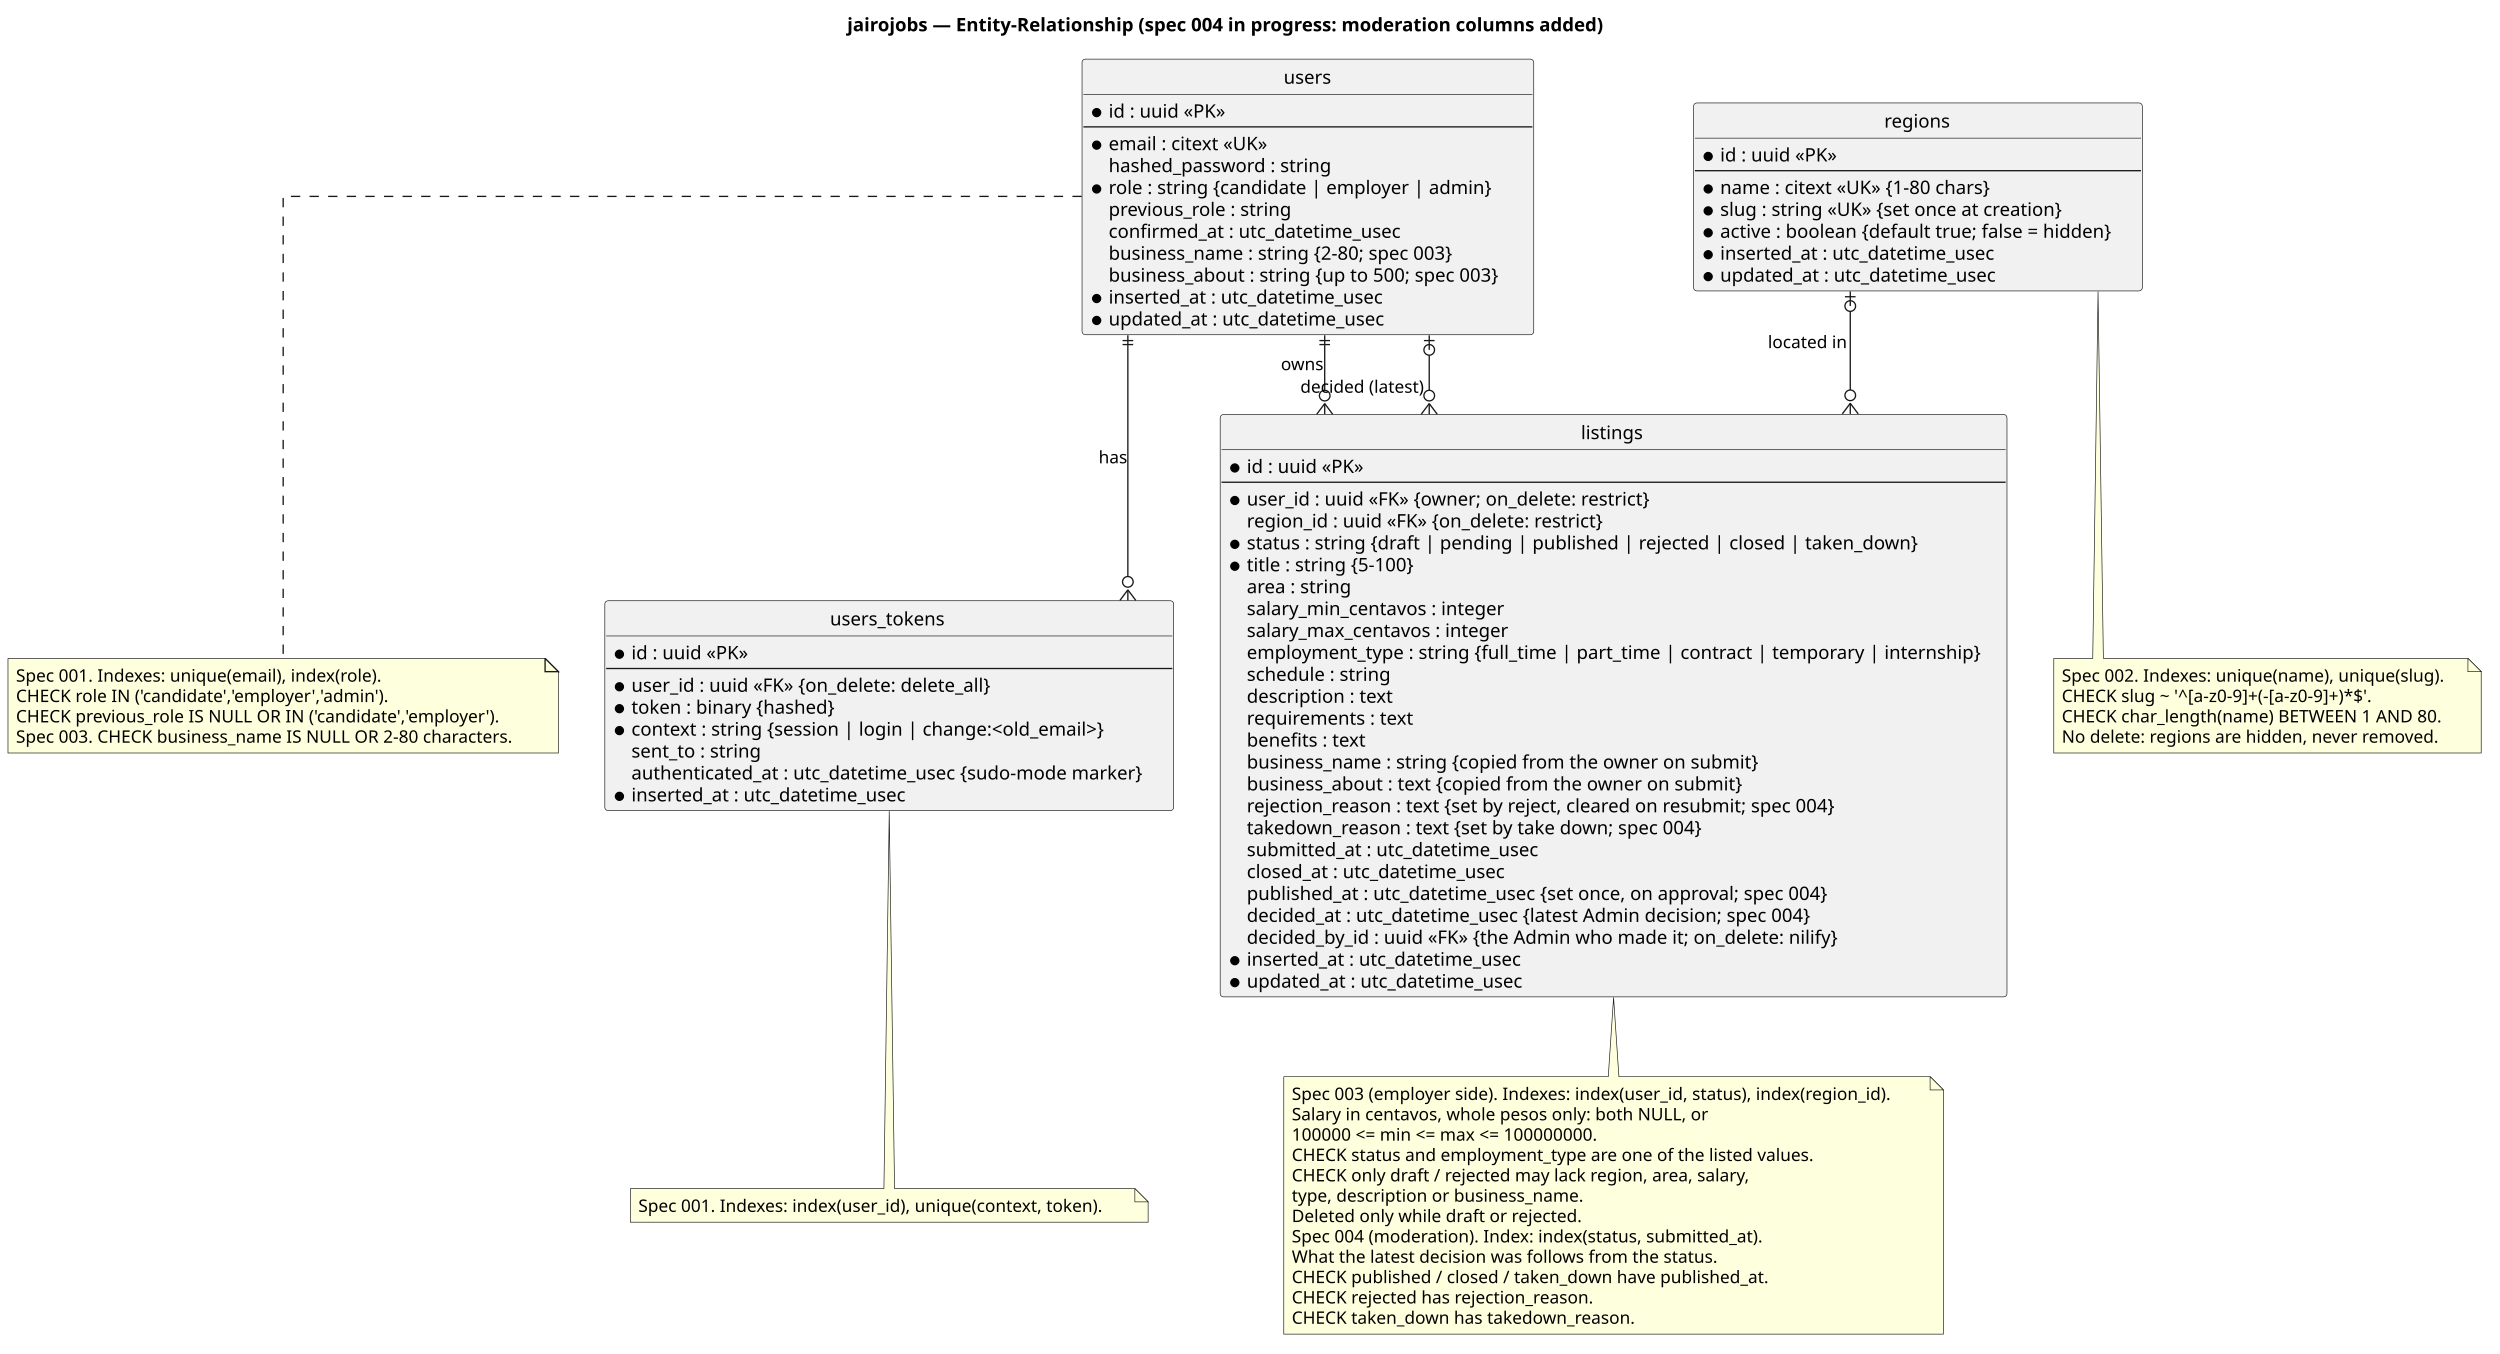
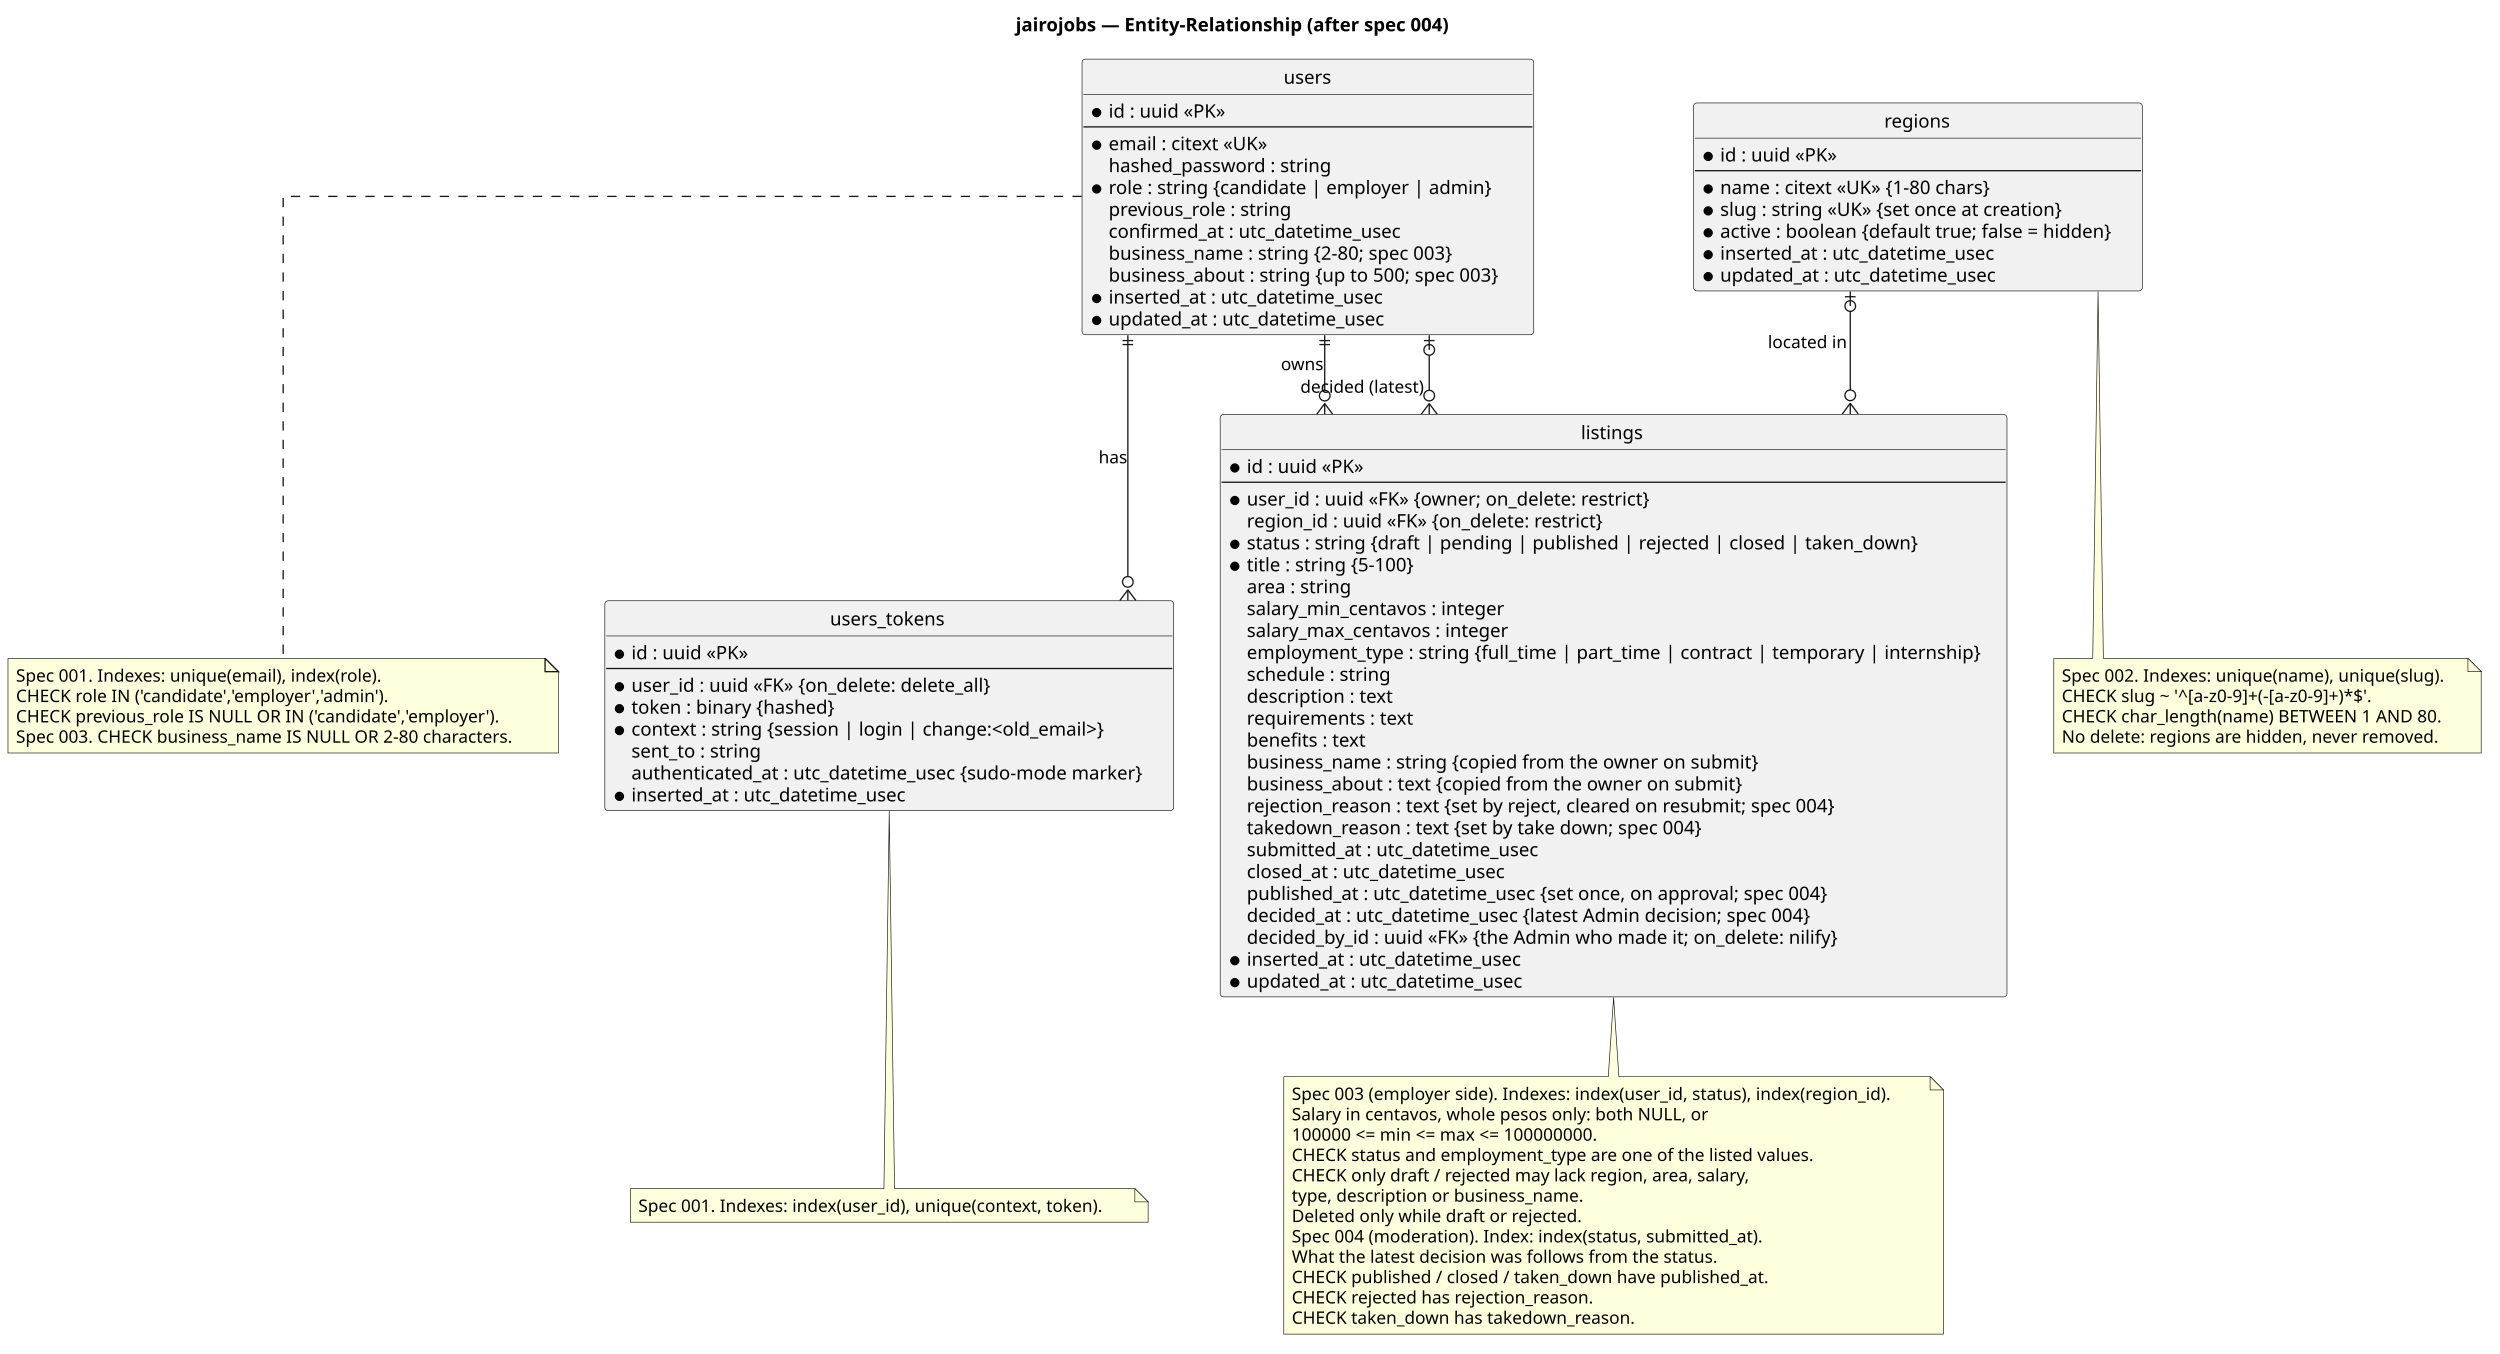
<svg xmlns="http://www.w3.org/2000/svg" version="1.1" data-diagram-type="CLASS" style="width:1881px;height:1018px;background:#FFFFFF;" width="1881px" height="1018px" viewBox="0 0 1881 1018" zoomAndPan="magnify" preserveAspectRatio="none" contentStyleType="text/css">
  <defs />
  <g font-family="sans-serif" lengthAdjust="spacing">
    <g class="title" data-source-line="8">
-       <text x="637.418" y="23.535" fill="#000" font-size="14" textLength="600.024" font-weight="700">jairojobs — Entity-Relationship (spec 004 in progress: moderation columns added)</text>
+       <text x="764.241" y="23.535" fill="#000" font-size="14" textLength="346.377" font-weight="700">jairojobs — Entity-Relationship (after spec 004)</text>
    </g>
    <g class="entity" data-qualified-name="users" id="ent0001" data-source-line="13">
      <rect x="814.13" y="44.488" width="339.852" height="207.371" fill="#F1F1F1" style="stroke:#181818;stroke-width:0.5;" rx="2.5" ry="2.5" />
      <text x="965.811" y="63.023" fill="#000" font-size="14" textLength="36.49">users</text>
      <line x1="815.13" y1="70.977" x2="1152.982" y2="70.977" style="stroke:#181818;stroke-width:0.5;" />
      <g data-visibility-modifier="IE_MANDATORY">
        <ellipse cx="825.13" cy="84.721" rx="3" ry="3" fill="#000" style="stroke:#000;stroke-width:1;" />
      </g>
      <text x="834.13" y="88.512" fill="#000" font-size="14" textLength="92.36">id : uuid «PK»</text>
      <line x1="815.13" y1="95.465" x2="1152.982" y2="95.465" style="stroke:#181818;stroke-width:1;" />
      <g data-visibility-modifier="IE_MANDATORY">
        <ellipse cx="825.13" cy="109.209" rx="3" ry="3" fill="#000" style="stroke:#000;stroke-width:1;" />
      </g>
      <text x="834.13" y="113" fill="#000" font-size="14" textLength="126">email : citext «UK»</text>
      <text x="834.13" y="129.488" fill="#000" font-size="14" textLength="173.455">hashed_password : string</text>
      <g data-visibility-modifier="IE_MANDATORY">
        <ellipse cx="825.13" cy="142.186" rx="3" ry="3" fill="#000" style="stroke:#000;stroke-width:1;" />
      </g>
      <text x="834.13" y="145.977" fill="#000" font-size="14" textLength="296.721">role : string  {candidate | employer | admin}</text>
      <text x="834.13" y="162.465" fill="#000" font-size="14" textLength="144.088">previous_role : string</text>
      <text x="834.13" y="178.953" fill="#000" font-size="14" textLength="227.944">confirmed_at : utc_datetime_usec</text>
      <text x="834.13" y="195.441" fill="#000" font-size="14" textLength="279.979">business_name : string  {2-80; spec 003}</text>
      <text x="834.13" y="211.93" fill="#000" font-size="14" textLength="313.852">business_about : string  {up to 500; spec 003}</text>
      <g data-visibility-modifier="IE_MANDATORY">
        <ellipse cx="825.13" cy="224.627" rx="3" ry="3" fill="#000" style="stroke:#000;stroke-width:1;" />
      </g>
      <text x="834.13" y="228.418" fill="#000" font-size="14" textLength="214.129">inserted_at : utc_datetime_usec</text>
      <g data-visibility-modifier="IE_MANDATORY">
        <ellipse cx="825.13" cy="241.115" rx="3" ry="3" fill="#000" style="stroke:#000;stroke-width:1;" />
      </g>
      <text x="834.13" y="244.906" fill="#000" font-size="14" textLength="214.771">updated_at : utc_datetime_usec</text>
    </g>
    <g class="entity" data-qualified-name="listings" id="ent0002" data-source-line="27">
      <rect x="918.07" y="311.858" width="591.975" height="438.207" fill="#F1F1F1" style="stroke:#181818;stroke-width:0.5;" rx="2.5" ry="2.5" />
      <text x="1189.523" y="330.393" fill="#000" font-size="14" textLength="49.068">listings</text>
      <line x1="919.07" y1="338.347" x2="1509.045" y2="338.347" style="stroke:#181818;stroke-width:0.5;" />
      <g data-visibility-modifier="IE_MANDATORY">
        <ellipse cx="929.07" cy="352.091" rx="3" ry="3" fill="#000" style="stroke:#000;stroke-width:1;" />
      </g>
      <text x="938.07" y="355.882" fill="#000" font-size="14" textLength="92.36">id : uuid «PK»</text>
      <line x1="919.07" y1="362.835" x2="1509.045" y2="362.835" style="stroke:#181818;stroke-width:1;" />
      <g data-visibility-modifier="IE_MANDATORY">
        <ellipse cx="929.07" cy="376.579" rx="3" ry="3" fill="#000" style="stroke:#000;stroke-width:1;" />
      </g>
      <text x="938.07" y="380.37" fill="#000" font-size="14" textLength="319.635">user_id : uuid «FK»  {owner; on_delete: restrict}</text>
      <text x="938.07" y="396.858" fill="#000" font-size="14" textLength="283.411">region_id : uuid «FK»  {on_delete: restrict}</text>
      <g data-visibility-modifier="IE_MANDATORY">
        <ellipse cx="929.07" cy="409.556" rx="3" ry="3" fill="#000" style="stroke:#000;stroke-width:1;" />
      </g>
      <text x="938.07" y="413.347" fill="#000" font-size="14" textLength="517.2">status : string  {draft | pending | published | rejected | closed | taken_down}</text>
      <g data-visibility-modifier="IE_MANDATORY">
        <ellipse cx="929.07" cy="426.044" rx="3" ry="3" fill="#000" style="stroke:#000;stroke-width:1;" />
      </g>
      <text x="938.07" y="429.835" fill="#000" font-size="14" textLength="140.697">title : string  {5-100}</text>
      <text x="938.07" y="446.323" fill="#000" font-size="14" textLength="81.847">area : string</text>
      <text x="938.07" y="462.811" fill="#000" font-size="14" textLength="200.423">salary_min_centavos : integer</text>
      <text x="938.07" y="479.3" fill="#000" font-size="14" textLength="204.005">salary_max_centavos : integer</text>
      <text x="938.07" y="495.788" fill="#000" font-size="14" textLength="565.975">employment_type : string  {full_time | part_time | contract | temporary | internship}</text>
      <text x="938.07" y="512.276" fill="#000" font-size="14" textLength="112.998">schedule : string</text>
      <text x="938.07" y="528.765" fill="#000" font-size="14" textLength="116.225">description : text</text>
      <text x="938.07" y="545.253" fill="#000" font-size="14" textLength="130.683">requirements : text</text>
      <text x="938.07" y="561.741" fill="#000" font-size="14" textLength="94.814">benefits : text</text>
      <text x="938.07" y="578.229" fill="#000" font-size="14" textLength="402.097">business_name : string  {copied from the owner on submit}</text>
      <text x="938.07" y="594.718" fill="#000" font-size="14" textLength="391.166">business_about : text  {copied from the owner on submit}</text>
      <text x="938.07" y="611.206" fill="#000" font-size="14" textLength="468.658">rejection_reason : text  {set by reject, cleared on resubmit; spec 004}</text>
      <text x="938.07" y="627.694" fill="#000" font-size="14" textLength="362.824">takedown_reason : text  {set by take down; spec 004}</text>
      <text x="938.07" y="644.183" fill="#000" font-size="14" textLength="227.719">submitted_at : utc_datetime_usec</text>
      <text x="938.07" y="660.671" fill="#000" font-size="14" textLength="202.446">closed_at : utc_datetime_usec</text>
      <text x="938.07" y="677.159" fill="#000" font-size="14" textLength="460.599">published_at : utc_datetime_usec  {set once, on approval; spec 004}</text>
      <text x="938.07" y="693.647" fill="#000" font-size="14" textLength="447.487">decided_at : utc_datetime_usec  {latest Admin decision; spec 004}</text>
      <text x="938.07" y="710.136" fill="#000" font-size="14" textLength="468.754">decided_by_id : uuid «FK»  {the Admin who made it; on_delete: nilify}</text>
      <g data-visibility-modifier="IE_MANDATORY">
        <ellipse cx="929.07" cy="722.833" rx="3" ry="3" fill="#000" style="stroke:#000;stroke-width:1;" />
      </g>
      <text x="938.07" y="726.624" fill="#000" font-size="14" textLength="214.129">inserted_at : utc_datetime_usec</text>
      <g data-visibility-modifier="IE_MANDATORY">
        <ellipse cx="929.07" cy="739.321" rx="3" ry="3" fill="#000" style="stroke:#000;stroke-width:1;" />
      </g>
      <text x="938.07" y="743.112" fill="#000" font-size="14" textLength="214.771">updated_at : utc_datetime_usec</text>
    </g>
    <g class="entity" data-qualified-name="users_tokens" id="ent0003" data-source-line="55">
      <rect x="455.06" y="452.008" width="428.001" height="157.906" fill="#F1F1F1" style="stroke:#181818;stroke-width:0.5;" rx="2.5" ry="2.5" />
      <text x="624.494" y="470.543" fill="#000" font-size="14" textLength="89.134">users_tokens</text>
      <line x1="456.06" y1="478.497" x2="882.061" y2="478.497" style="stroke:#181818;stroke-width:0.5;" />
      <g data-visibility-modifier="IE_MANDATORY">
        <ellipse cx="466.06" cy="492.241" rx="3" ry="3" fill="#000" style="stroke:#000;stroke-width:1;" />
      </g>
      <text x="475.06" y="496.032" fill="#000" font-size="14" textLength="92.36">id : uuid «PK»</text>
      <line x1="456.06" y1="502.985" x2="882.061" y2="502.985" style="stroke:#181818;stroke-width:1;" />
      <g data-visibility-modifier="IE_MANDATORY">
        <ellipse cx="466.06" cy="516.729" rx="3" ry="3" fill="#000" style="stroke:#000;stroke-width:1;" />
      </g>
      <text x="475.06" y="520.52" fill="#000" font-size="14" textLength="280.978">user_id : uuid «FK» {on_delete: delete_all}</text>
      <g data-visibility-modifier="IE_MANDATORY">
        <ellipse cx="466.06" cy="533.217" rx="3" ry="3" fill="#000" style="stroke:#000;stroke-width:1;" />
      </g>
      <text x="475.06" y="537.008" fill="#000" font-size="14" textLength="160.938">token : binary  {hashed}</text>
      <g data-visibility-modifier="IE_MANDATORY">
        <ellipse cx="466.06" cy="549.706" rx="3" ry="3" fill="#000" style="stroke:#000;stroke-width:1;" />
      </g>
      <text x="475.06" y="553.497" fill="#000" font-size="14" textLength="375.621">context : string  {session | login | change:&lt;old_email&gt;}</text>
      <text x="475.06" y="569.985" fill="#000" font-size="14" textLength="102.553">sent_to : string</text>
      <text x="475.06" y="586.473" fill="#000" font-size="14" textLength="402.001">authenticated_at : utc_datetime_usec  {sudo-mode marker}</text>
      <g data-visibility-modifier="IE_MANDATORY">
        <ellipse cx="466.06" cy="599.17" rx="3" ry="3" fill="#000" style="stroke:#000;stroke-width:1;" />
      </g>
      <text x="475.06" y="602.961" fill="#000" font-size="14" textLength="214.129">inserted_at : utc_datetime_usec</text>
    </g>
    <g class="entity" data-qualified-name="regions" id="ent0004" data-source-line="66">
      <rect x="1274.23" y="77.458" width="337.664" height="141.418" fill="#F1F1F1" style="stroke:#181818;stroke-width:0.5;" rx="2.5" ry="2.5" />
      <text x="1417.697" y="95.993" fill="#000" font-size="14" textLength="50.729">regions</text>
      <line x1="1275.23" y1="103.947" x2="1610.894" y2="103.947" style="stroke:#181818;stroke-width:0.5;" />
      <g data-visibility-modifier="IE_MANDATORY">
        <ellipse cx="1285.23" cy="117.691" rx="3" ry="3" fill="#000" style="stroke:#000;stroke-width:1;" />
      </g>
      <text x="1294.23" y="121.482" fill="#000" font-size="14" textLength="92.36">id : uuid «PK»</text>
      <line x1="1275.23" y1="128.435" x2="1610.894" y2="128.435" style="stroke:#181818;stroke-width:1;" />
      <g data-visibility-modifier="IE_MANDATORY">
        <ellipse cx="1285.23" cy="142.179" rx="3" ry="3" fill="#000" style="stroke:#000;stroke-width:1;" />
      </g>
      <text x="1294.23" y="145.97" fill="#000" font-size="14" textLength="220.104">name : citext «UK»  {1-80 chars}</text>
      <g data-visibility-modifier="IE_MANDATORY">
        <ellipse cx="1285.23" cy="158.667" rx="3" ry="3" fill="#000" style="stroke:#000;stroke-width:1;" />
      </g>
      <text x="1294.23" y="162.458" fill="#000" font-size="14" textLength="271.052">slug : string «UK»  {set once at creation}</text>
      <g data-visibility-modifier="IE_MANDATORY">
        <ellipse cx="1285.23" cy="175.156" rx="3" ry="3" fill="#000" style="stroke:#000;stroke-width:1;" />
      </g>
      <text x="1294.23" y="178.947" fill="#000" font-size="14" textLength="311.664">active : boolean  {default true; false = hidden}</text>
      <g data-visibility-modifier="IE_MANDATORY">
        <ellipse cx="1285.23" cy="191.644" rx="3" ry="3" fill="#000" style="stroke:#000;stroke-width:1;" />
      </g>
      <text x="1294.23" y="195.435" fill="#000" font-size="14" textLength="214.129">inserted_at : utc_datetime_usec</text>
      <g data-visibility-modifier="IE_MANDATORY">
        <ellipse cx="1285.23" cy="208.132" rx="3" ry="3" fill="#000" style="stroke:#000;stroke-width:1;" />
      </g>
      <text x="1294.23" y="211.923" fill="#000" font-size="14" textLength="214.771">updated_at : utc_datetime_usec</text>
    </g>
    <g class="entity" data-qualified-name="GMN9" id="ent0010" data-source-line="82">
      <path d="M6,495.338 L6,566.58 L420.117,566.58 L420.117,505.338 L410.117,495.338 L6,495.338" style="stroke:#181818;stroke-width:0.5;" fill="#FEFFDD" />
      <path d="M410.117,495.338 L410.117,505.338 L420.117,505.338 L410.117,495.338" style="stroke:#181818;stroke-width:1;" fill="#FEFFDD" />
      <text x="12" y="512.907" fill="#000" font-size="13" textLength="289.631">Spec 001. Indexes: unique(email), index(role).</text>
      <text x="12" y="528.217" fill="#000" font-size="13" textLength="291.021">CHECK role IN ('candidate','employer','admin').</text>
      <text x="12" y="543.528" fill="#000" font-size="13" textLength="375.921">CHECK previous_role IS NULL OR IN ('candidate','employer').</text>
      <text x="12" y="558.838" fill="#000" font-size="13" textLength="393.117">Spec 003. CHECK business_name IS NULL OR 2-80 characters.</text>
    </g>
    <g class="entity" data-qualified-name="GMN12" id="ent0013" data-source-line="89">
      <path d="M474.27,894.268 L474.27,919.579 A0,0 0 0 0 474.27,919.579 L863.853,919.579 A0,0 0 0 0 863.853,919.579 L863.853,904.268 L853.853,894.268 L673.06,894.268 L669.06,610.228 L665.06,894.268 L474.27,894.268 A0,0 0 0 0 474.27,894.268" style="stroke:#181818;stroke-width:0.5;" fill="#FEFFDD" />
      <path d="M853.853,894.268 L853.853,904.268 L863.853,904.268 L853.853,894.268" style="stroke:#181818;stroke-width:0.5;" fill="#FEFFDD" />
      <text x="480.27" y="911.837" fill="#000" font-size="13" textLength="368.583">Spec 001. Indexes: index(user_id), unique(context, token).</text>
    </g>
    <g class="entity" data-qualified-name="GMN15" id="ent0016" data-source-line="93">
      <path d="M1545.26,495.338 L1545.26,566.58 A0,0 0 0 0 1545.26,566.58 L1866.86,566.58 A0,0 0 0 0 1866.86,566.58 L1866.86,505.338 L1856.86,495.338 L1582.57,495.338 L1578.57,219.268 L1574.57,495.338 L1545.26,495.338 A0,0 0 0 0 1545.26,495.338" style="stroke:#181818;stroke-width:0.5;" fill="#FEFFDD" />
      <path d="M1856.86,495.338 L1856.86,505.338 L1866.86,505.338 L1856.86,495.338" style="stroke:#181818;stroke-width:0.5;" fill="#FEFFDD" />
      <text x="1551.26" y="512.907" fill="#000" font-size="13" textLength="300.6">Spec 002. Indexes: unique(name), unique(slug).</text>
      <text x="1551.26" y="528.217" fill="#000" font-size="13" textLength="268.753">CHECK slug ~ '^[a-z0-9]+(-[a-z0-9]+)*$'.</text>
      <text x="1551.26" y="543.528" fill="#000" font-size="13" textLength="295.198">CHECK char_length(name) BETWEEN 1 AND 80.</text>
      <text x="1551.26" y="558.838" fill="#000" font-size="13" textLength="292.925">No delete: regions are hidden, never removed.</text>
    </g>
    <g class="entity" data-qualified-name="GMN18" id="ent0019" data-source-line="100">
      <path d="M965.91,810.058 L965.91,1003.785 A0,0 0 0 0 965.91,1003.785 L1462.216,1003.785 A0,0 0 0 0 1462.216,1003.785 L1462.216,820.058 L1452.216,810.058 L1218.06,810.058 L1214.06,750.478 L1210.06,810.058 L965.91,810.058 A0,0 0 0 0 965.91,810.058" style="stroke:#181818;stroke-width:0.5;" fill="#FEFFDD" />
      <path d="M1452.216,810.058 L1452.216,820.058 L1462.216,820.058 L1452.216,810.058" style="stroke:#181818;stroke-width:0.5;" fill="#FEFFDD" />
      <text x="971.91" y="827.627" fill="#000" font-size="13" textLength="475.306">Spec 003 (employer side). Indexes: index(user_id, status), index(region_id).</text>
      <text x="971.91" y="842.937" fill="#000" font-size="13" textLength="324.867">Salary in centavos, whole pesos only: both NULL, or</text>
      <text x="971.91" y="858.248" fill="#000" font-size="13" textLength="265.351">100000 &lt;= min &lt;= max &lt;= 100000000.</text>
      <text x="971.91" y="873.558" fill="#000" font-size="13" textLength="407.856">CHECK status and employment_type are one of the listed values.</text>
      <text x="971.91" y="888.869" fill="#000" font-size="13" textLength="362.438">CHECK only draft / rejected may lack region, area, salary,</text>
      <text x="971.91" y="904.179" fill="#000" font-size="13" textLength="227.919">type, description or business_name.</text>
      <text x="971.91" y="919.49" fill="#000" font-size="13" textLength="226.726">Deleted only while draft or rejected.</text>
      <text x="971.91" y="934.8" fill="#000" font-size="13" textLength="371.516">Spec 004 (moderation). Index: index(status, submitted_at).</text>
      <text x="971.91" y="950.111" fill="#000" font-size="13" textLength="332.585">What the latest decision was follows from the status.</text>
      <text x="971.91" y="965.422" fill="#000" font-size="13" textLength="377.667">CHECK published / closed / taken_down have published_at.</text>
      <text x="971.91" y="980.732" fill="#000" font-size="13" textLength="236.12">CHECK rejected has rejection_reason.</text>
      <text x="971.91" y="996.043" fill="#000" font-size="13" textLength="267.16">CHECK taken_down has takedown_reason.</text>
    </g>
    <g class="link" data-entity-1="ent0001" data-entity-2="ent0003" id="lnk5" data-source-line="76" data-link-type="crowfoot">
      <path d="M848.6,260.258 C848.6,323.138 848.6,376.008 848.6,433.788" style="stroke:#181818;stroke-width:1;" fill="none" id="users-users_tokens" codeLine="76" />
      <line x1="844.6" y1="256.258" x2="852.6" y2="256.258" style="stroke:#181818;stroke-width:1;" />
      <line x1="844.6" y1="259.258" x2="852.6" y2="259.258" style="stroke:#181818;stroke-width:1;" />
      <line x1="848.6" y1="260.258" x2="848.6" y2="252.258" style="stroke:#181818;stroke-width:1;" />
      <line x1="848.6" y1="443.788" x2="854.6" y2="451.788" style="stroke:#181818;stroke-width:1;" />
      <line x1="848.6" y1="443.788" x2="842.6" y2="451.788" style="stroke:#181818;stroke-width:1;" />
      <line x1="848.6" y1="443.788" x2="848.6" y2="451.788" style="stroke:#181818;stroke-width:1;" />
      <ellipse cx="848.6" cy="437.788" rx="4" ry="4" fill="none" style="stroke:#181818;stroke-width:1;" />
      <text x="826.6" y="348.597" fill="#000" font-size="13" textLength="21.874">has</text>
    </g>
    <g class="link" data-entity-1="ent0001" data-entity-2="ent0002" id="lnk6" data-source-line="77" data-link-type="crowfoot">
      <path d="M996.71,260.258 C996.71,278.968 996.71,273.088 996.71,293.658" style="stroke:#181818;stroke-width:1;" fill="none" id="users-listings" codeLine="77" />
      <line x1="992.71" y1="256.258" x2="1000.71" y2="256.258" style="stroke:#181818;stroke-width:1;" />
      <line x1="992.71" y1="259.258" x2="1000.71" y2="259.258" style="stroke:#181818;stroke-width:1;" />
      <line x1="996.71" y1="260.258" x2="996.71" y2="252.258" style="stroke:#181818;stroke-width:1;" />
      <line x1="996.71" y1="303.658" x2="1002.71" y2="311.658" style="stroke:#181818;stroke-width:1;" />
      <line x1="996.71" y1="303.658" x2="990.71" y2="311.658" style="stroke:#181818;stroke-width:1;" />
      <line x1="996.71" y1="303.658" x2="996.71" y2="311.658" style="stroke:#181818;stroke-width:1;" />
      <ellipse cx="996.71" cy="297.658" rx="4" ry="4" fill="none" style="stroke:#181818;stroke-width:1;" />
      <text x="963.71" y="278.527" fill="#000" font-size="13" textLength="32.697">owns</text>
    </g>
    <g class="link" data-entity-1="ent0001" data-entity-2="ent0002" id="lnk7" data-source-line="78" data-link-type="crowfoot">
      <path d="M1075.35,267.258 C1075.35,285.968 1075.35,273.088 1075.35,293.658" style="stroke:#181818;stroke-width:1;" fill="none" id="users-listings-1" codeLine="78" />
      <line x1="1075.35" y1="263.258" x2="1075.35" y2="252.258" style="stroke:#181818;stroke-width:1;" />
      <ellipse cx="1075.35" cy="263.258" rx="4" ry="4" fill="none" style="stroke:#181818;stroke-width:1;" />
      <line x1="1071.35" y1="256.258" x2="1079.35" y2="256.258" style="stroke:#181818;stroke-width:1;" />
      <line x1="1075.35" y1="303.658" x2="1081.35" y2="311.658" style="stroke:#181818;stroke-width:1;" />
      <line x1="1075.35" y1="303.658" x2="1069.35" y2="311.658" style="stroke:#181818;stroke-width:1;" />
      <line x1="1075.35" y1="303.658" x2="1075.35" y2="311.658" style="stroke:#181818;stroke-width:1;" />
      <ellipse cx="1075.35" cy="297.658" rx="4" ry="4" fill="none" style="stroke:#181818;stroke-width:1;" />
      <text x="978.35" y="295.527" fill="#000" font-size="13" textLength="96.548">decided (latest)</text>
    </g>
    <g class="link" data-entity-1="ent0004" data-entity-2="ent0002" id="lnk8" data-source-line="79" data-link-type="crowfoot">
      <path d="M1392.14,234.268 C1392.14,261.078 1392.14,260.188 1392.14,293.448" style="stroke:#181818;stroke-width:1;" fill="none" id="regions-listings" codeLine="79" />
      <line x1="1392.14" y1="230.268" x2="1392.14" y2="219.268" style="stroke:#181818;stroke-width:1;" />
      <ellipse cx="1392.14" cy="230.268" rx="4" ry="4" fill="none" style="stroke:#181818;stroke-width:1;" />
      <line x1="1388.14" y1="223.268" x2="1396.14" y2="223.268" style="stroke:#181818;stroke-width:1;" />
      <line x1="1392.14" y1="303.448" x2="1398.14" y2="311.448" style="stroke:#181818;stroke-width:1;" />
      <line x1="1392.14" y1="303.448" x2="1386.14" y2="311.448" style="stroke:#181818;stroke-width:1;" />
      <line x1="1392.14" y1="303.448" x2="1392.14" y2="311.448" style="stroke:#181818;stroke-width:1;" />
      <ellipse cx="1392.14" cy="297.448" rx="4" ry="4" fill="none" style="stroke:#181818;stroke-width:1;" />
      <text x="1330.14" y="261.927" fill="#000" font-size="13" textLength="61.807">located in</text>
    </g>
    <g class="link" data-entity-1="ent0001" data-entity-2="ent0010" id="lnk11" data-source-line="82" data-link-type="association">
      <path d="M813.9,147.788 C586.85,147.788 213.06,147.788 213.06,147.788 C213.06,147.788 213.06,399.528 213.06,494.908" style="stroke:#181818;stroke-width:1;stroke-dasharray:7,7;" fill="none" id="users-GMN9" />
    </g>
  </g>
</svg>
